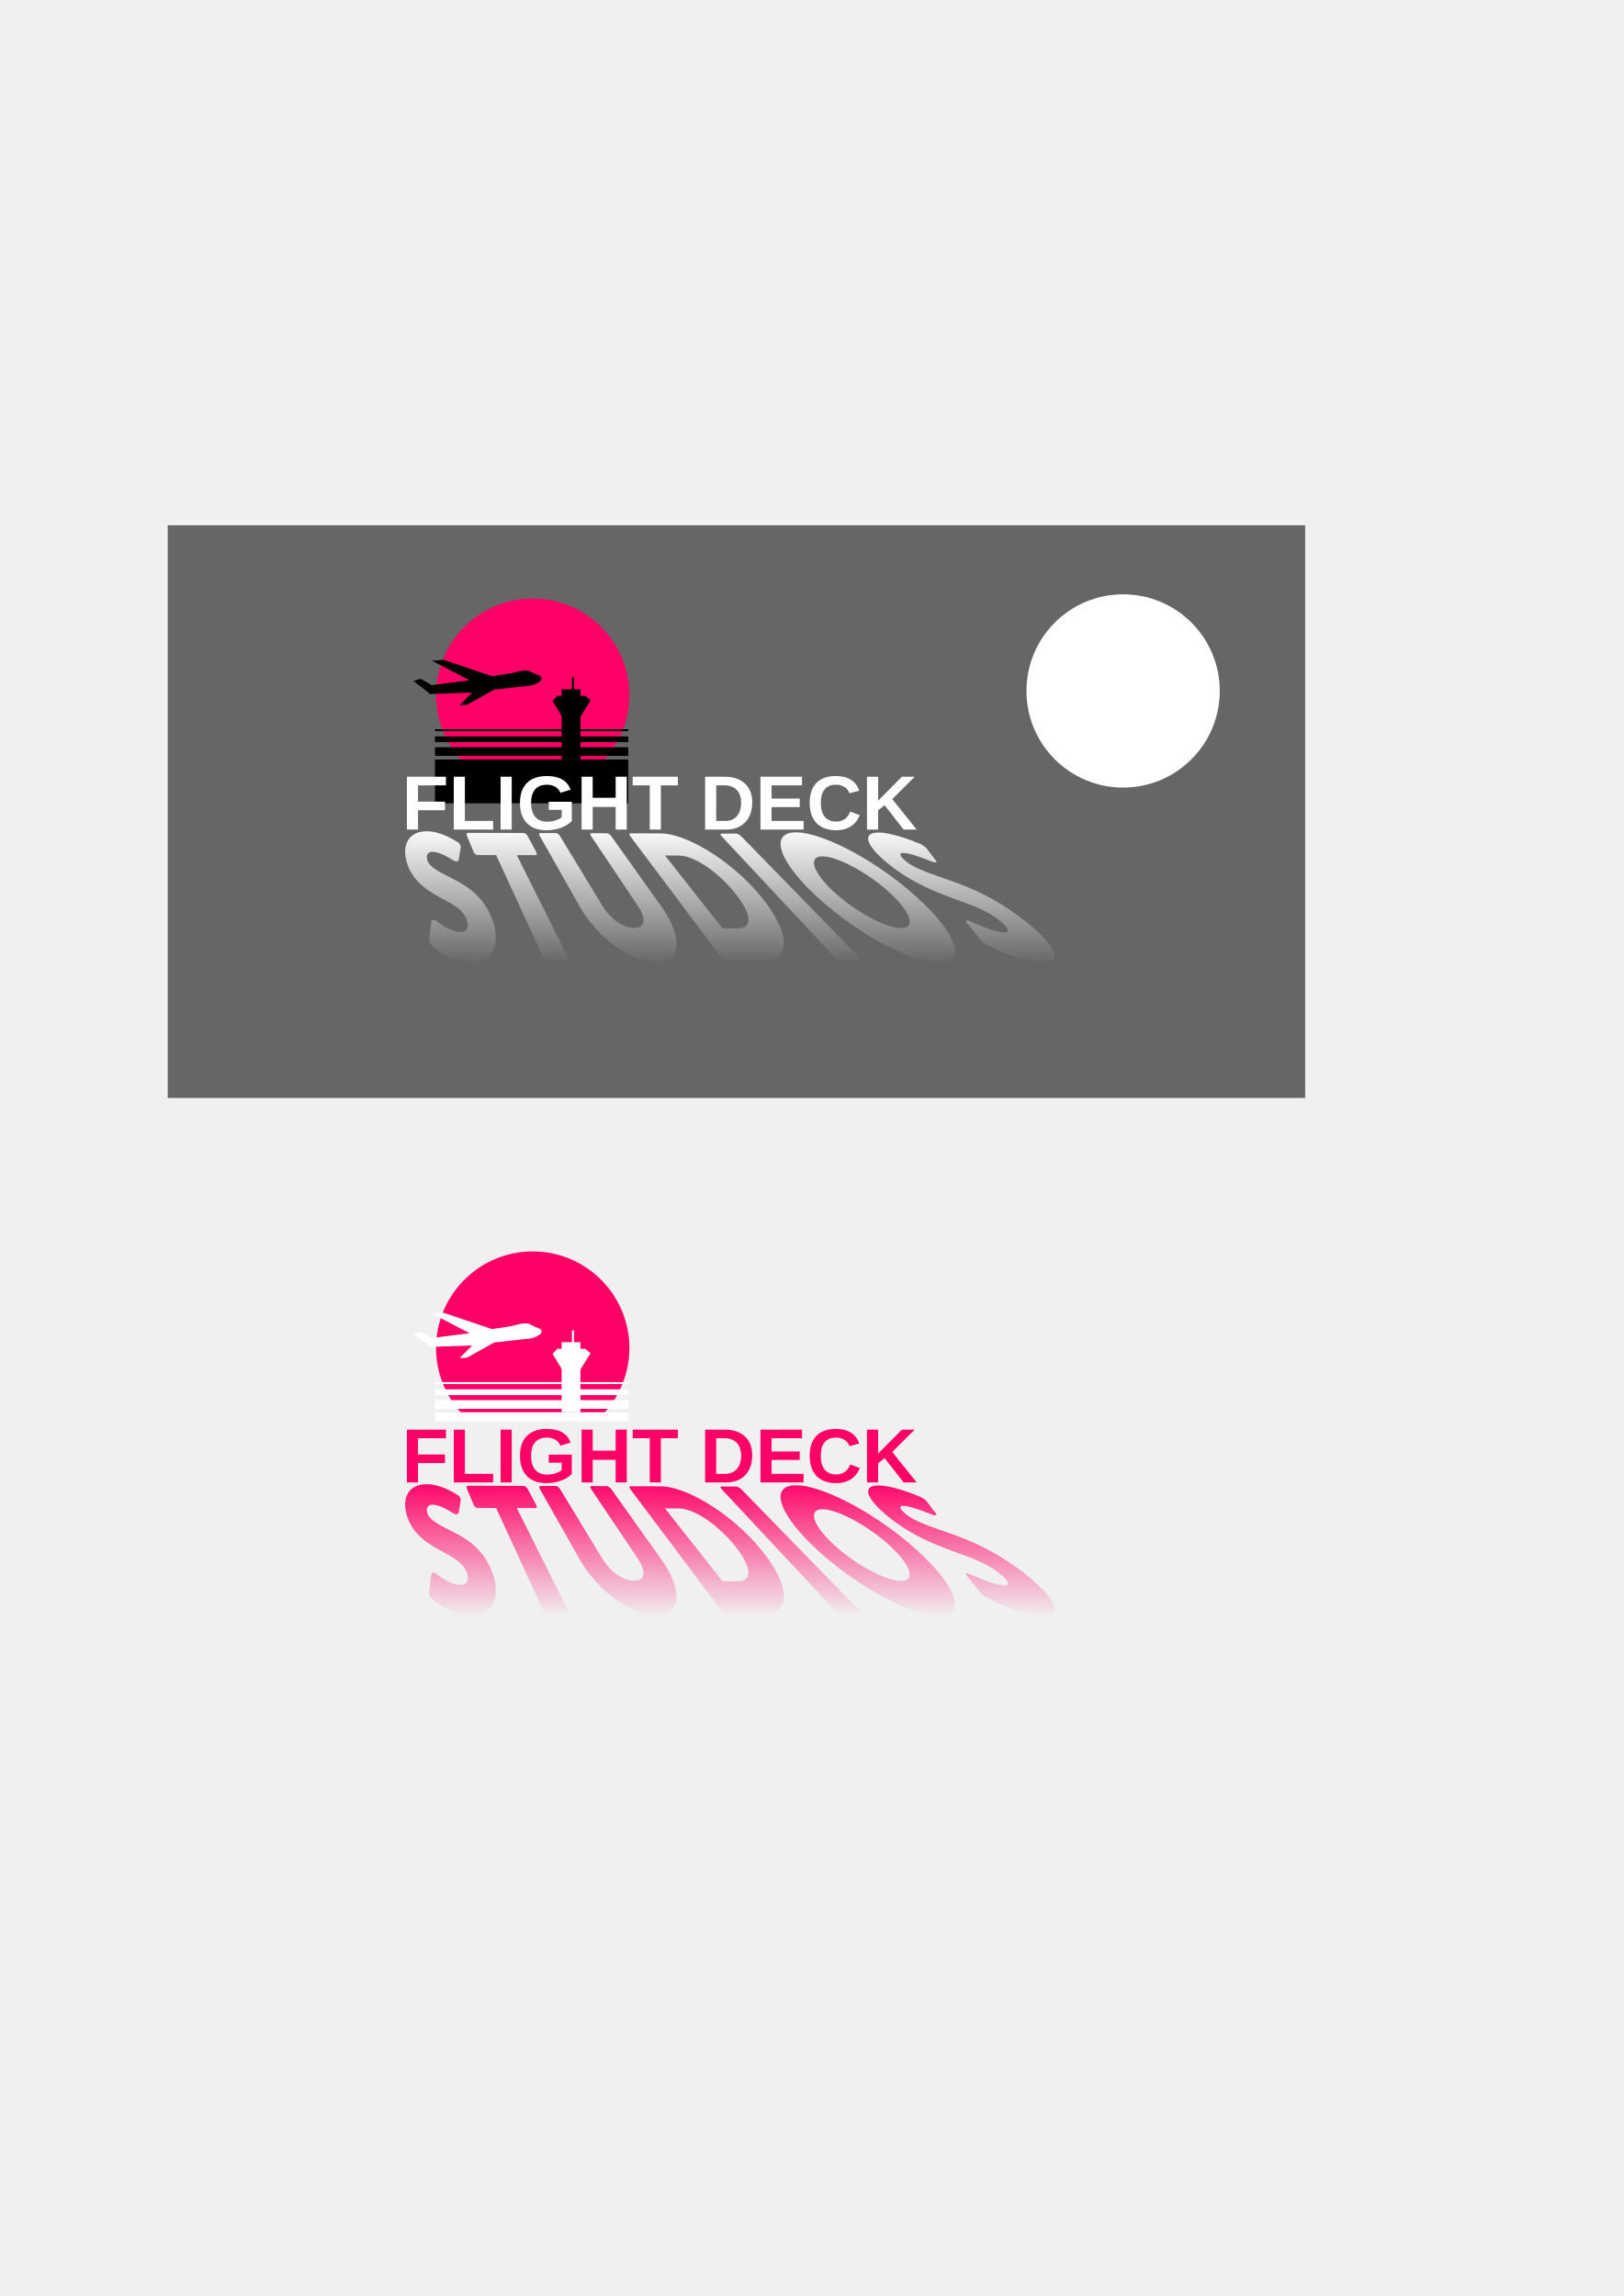
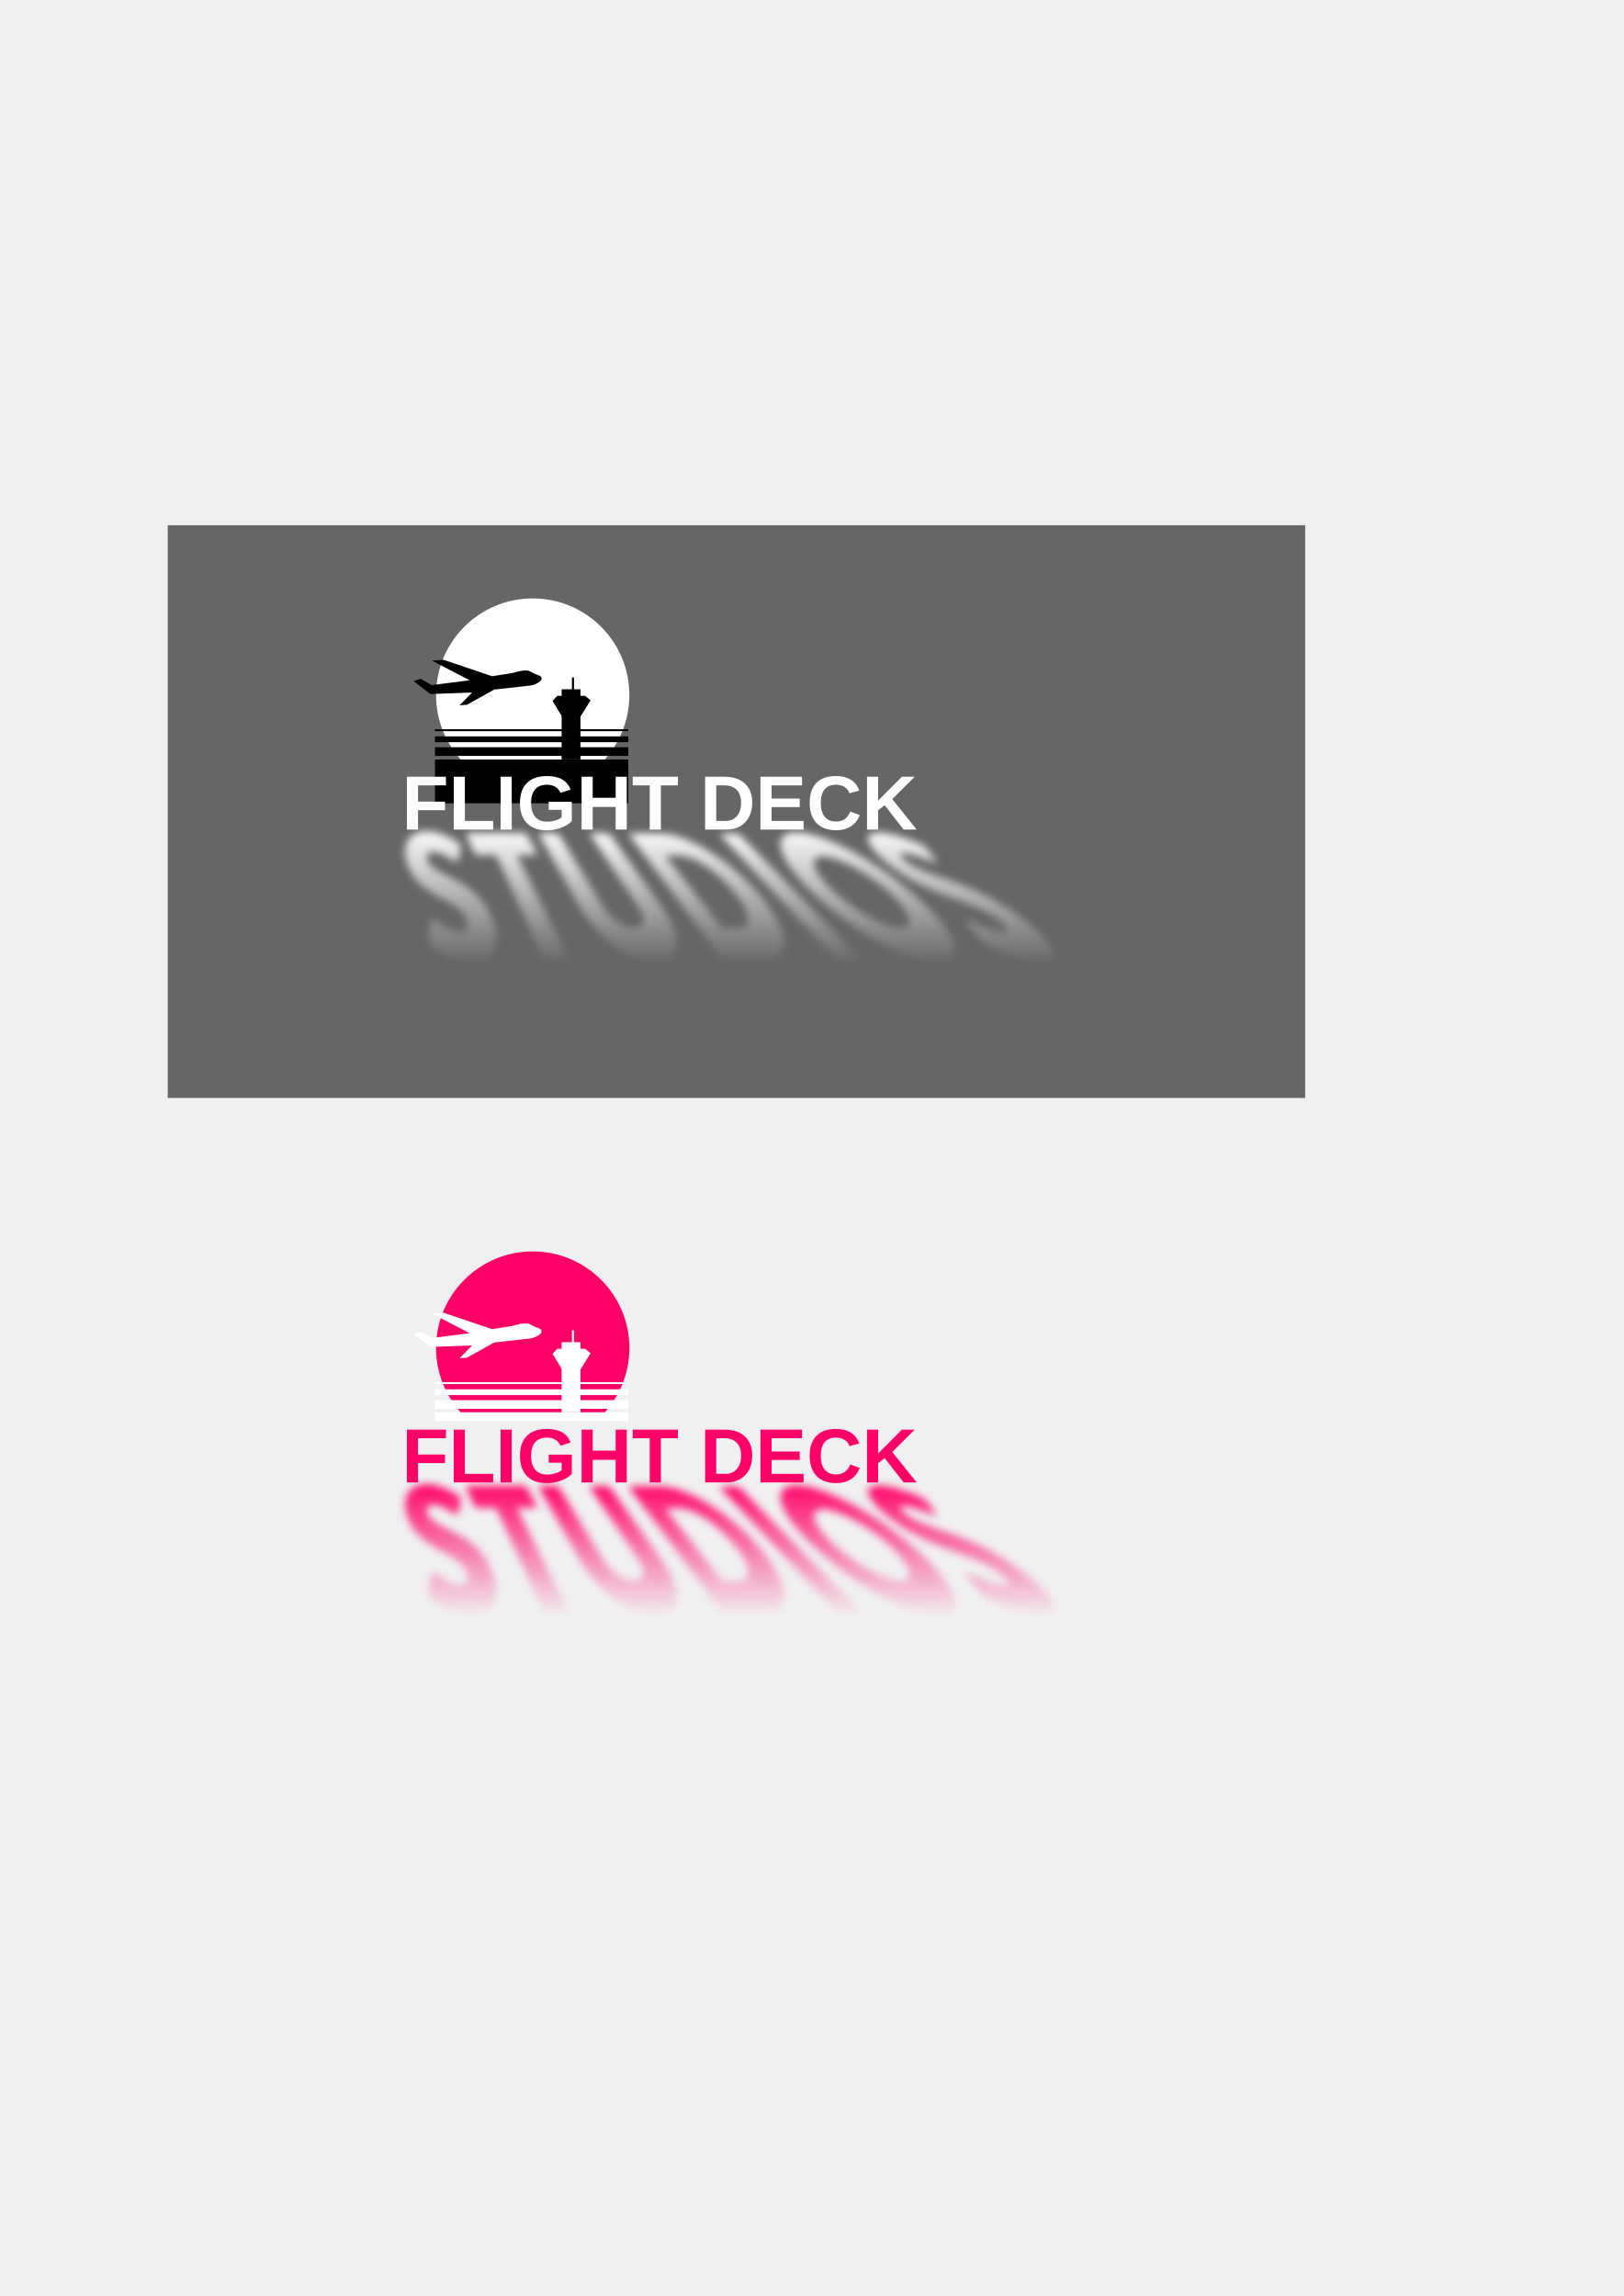
<svg xmlns="http://www.w3.org/2000/svg" xmlns:xlink="http://www.w3.org/1999/xlink" width="210mm" height="297mm" viewBox="0 0 210 297" version="1.1" id="svg1706">
  <defs id="defs1700">
    <linearGradient id="linearGradient2335">
      <stop id="stop2331" offset="0" style="stop-color:#ffffff;stop-opacity:1" />
      <stop id="stop2333" offset="1" style="stop-color:#ffffff;stop-opacity:0" />
    </linearGradient>
    <linearGradient gradientTransform="translate(-108.7437,-9.052534)" xlink:href="#linearGradient2335" id="linearGradient4804" x1="195.601" y1="115.992" x2="195.601" y2="133.765" gradientUnits="userSpaceOnUse" />
    <linearGradient id="linearGradient4802">
      <stop style="stop-color:#ff0066;stop-opacity:1;" offset="0" id="stop4798" />
      <stop style="stop-color:#ff0066;stop-opacity:0;" offset="1" id="stop4800" />
    </linearGradient>
    <linearGradient xlink:href="#linearGradient4802" id="linearGradient2315" gradientUnits="userSpaceOnUse" gradientTransform="translate(-108.7437,75.40464)" x1="195.601" y1="115.992" x2="195.601" y2="133.765" />
+     <filter style="color-interpolation-filters:sRGB" id="filter1138" x="-0.014" width="1.029" y="-0.071" height="1.143">
+       <feGaussianBlur stdDeviation="0.505" id="feGaussianBlur1140" />
+     </filter>
+     <filter style="color-interpolation-filters:sRGB" id="filter1150" x="-0.014" width="1.029" y="-0.071" height="1.143">
+       <feGaussianBlur stdDeviation="0.505" id="feGaussianBlur1152" />
+     </filter>
  </defs>
  <g id="layer1">
    <rect style="fill:#666666;fill-opacity:1;stroke:none;stroke-width:0.3;stroke-linecap:round;stroke-linejoin:round;stroke-miterlimit:4;stroke-dasharray:none;stroke-dashoffset:0;stroke-opacity:1" id="rect939" width="147.108" height="74.083" x="21.696" y="67.946" />
-     <path id="path1669-8" d="m 132.207,118.843 c -4.39,-3.317 -7.873,-4.444 -10.634,-5.404 -2.138,-0.741 -3.497,-1.298 -4.358,-1.989 -0.742,-0.596 -1.082,-1.12 -0.388,-1.118 0.876,0.002 2.843,0.775 3.654,1.105 0.66,0.25 0.728,0.084 0.549,-0.144 0,0 -1.19,-1.549 -1.19,-1.549 -0.116,-0.137 -0.546,-0.487 -0.919,-0.623 -1.038,-0.423 -3.609,-1.42 -5.259,-1.425 -2.445,-0.007 -1.375,1.892 1.037,3.893 3.13,2.596 6.345,3.833 9.464,4.946 2.178,0.777 3.709,1.447 5.07,2.51 1.165,0.91 1.462,1.573 0.7,1.573 -1.201,-7.9e-4 -3.351,-0.955 -4.484,-1.448 -0.408,-0.18 -0.706,-0.18 -0.447,0.155 0,0 1.743,2.158 1.743,2.158 0.297,0.358 0.657,0.609 1.083,0.832 1.237,0.65 4.583,2.217 7.187,2.217 2.942,0 0.801,-2.962 -2.806,-5.688 0,0 0,0 0,0 m -14.677,-3.704 c -5.139,-4.335 -11.383,-7.464 -14.567,-7.473 -3.188,-0.009 -2.584,3.11 1.779,7.453 4.974,4.951 12.661,9.412 16.687,9.412 4.021,0 1.958,-4.45 -3.899,-9.391 0,0 0,0 0,0 m -2.84,-0.004 c 2.99,2.611 3.923,4.917 1.833,4.915 -2.072,-0.002 -6.198,-2.312 -8.93,-4.926 -2.566,-2.456 -3.052,-4.358 -1.231,-4.353 1.837,0.004 5.519,1.912 8.328,4.365 0,0 0,0 0,0 m -18.814,-6.949 c -0.183,-0.188 -0.491,-0.356 -0.651,-0.356 0,0 -1.922,-0.005 -1.922,-0.005 -0.16,-5.3e-4 -0.148,0.167 0.027,0.355 0,0 14.492,15.5 14.492,15.5 0.273,0.292 0.702,0.557 0.904,0.557 0,0 2.414,1.2e-4 2.414,1.2e-4 0.201,1e-5 0.124,-0.264 -0.16,-0.556 0,0 -15.103,-15.493 -15.103,-15.493 0,0 0,0 0,0 m 1.762,6.876 c -3.781,-4.178 -9.09,-7.251 -12.19,-7.26 0,0 -3.924,-0.011 -3.924,-0.011 -0.161,-5.3e-4 -0.164,0.167 -0.023,0.355 0,0 11.644,15.53 11.644,15.53 0.22,0.293 0.581,0.558 0.783,0.558 0,0 4.931,2.4e-4 4.931,2.4e-4 3.895,2e-4 3.115,-4.382 -1.221,-9.174 0,0 0,0 0,0 m -2.966,-0.005 c 2.365,2.74 2.946,5.032 0.782,5.03 0,0 -2.013,-0.001 -2.013,-0.001 0,0 -7.438,-9.424 -7.438,-9.424 0,0 1.764,0.004 1.764,0.004 1.897,0.004 4.729,1.87 6.904,4.391 0,0 0,0 0,0 M 79.043,108.141 c -0.134,-0.188 -0.398,-0.357 -0.559,-0.357 0,0 -1.983,-0.006 -1.983,-0.006 -0.177,-5.3e-4 -0.193,0.167 -0.067,0.356 0,0 6.019,8.979 6.019,8.979 1.233,1.839 0.935,2.913 -0.449,2.912 -1.366,-0.001 -3.019,-1.077 -4.137,-2.918 0,0 -5.456,-8.985 -5.456,-8.985 -0.114,-0.188 -0.346,-0.357 -0.523,-0.358 0,0 -1.986,-0.006 -1.986,-0.006 -0.162,-5.3e-4 -0.211,0.168 -0.105,0.356 0,0 5.202,9.186 5.202,9.186 2.245,3.964 6.684,7.231 9.883,7.231 3.216,0 3.5,-3.261 0.686,-7.218 0,0 -6.524,-9.173 -6.524,-9.173 0,0 0,0 0,0 m -10.827,-0.03 c -0.102,-0.188 -0.323,-0.357 -0.5,-0.358 0,0 -7.186,-0.02 -7.186,-0.02 -0.178,-5.3e-4 -0.237,0.168 -0.158,0.356 0,0 0.891,2.13 0.891,2.13 0.085,0.203 0.297,0.386 0.483,0.387 0,0 2.421,0.006 2.421,0.006 0,0 6.007,13.063 6.007,13.063 0.135,0.294 0.441,0.56 0.645,0.56 0,0 2.445,1.3e-4 2.445,1.3e-4 0.204,1e-5 0.255,-0.266 0.108,-0.56 0,0 -6.531,-13.057 -6.531,-13.057 0,0 2.416,0.006 2.416,0.006 0.186,5.3e-4 0.222,-0.182 0.112,-0.385 0,0 -1.152,-2.128 -1.152,-2.128 0,0 0,0 0,0 m -4.604,10.667 c -1.347,-3.351 -3.842,-4.488 -5.756,-5.457 -1.484,-0.748 -2.346,-1.309 -2.571,-2.006 -0.194,-0.601 -0.044,-1.129 0.665,-1.127 0.894,0.002 2.173,0.781 2.689,1.114 0.438,0.252 0.666,0.084 0.698,-0.145 0,0 0.252,-1.561 0.252,-1.561 0.012,-0.138 -0.096,-0.491 -0.348,-0.628 -0.661,-0.426 -2.343,-1.431 -4.026,-1.436 -2.494,-0.007 -3.202,1.906 -2.636,3.923 0.736,2.619 2.852,3.868 4.987,4.992 1.491,0.785 2.423,1.461 2.807,2.536 0.329,0.92 0.003,1.591 -0.778,1.59 -1.23,-8e-4 -2.526,-0.965 -3.217,-1.464 -0.246,-0.182 -0.552,-0.182 -0.605,0.156 0,0 -0.267,2.182 -0.267,2.182 -0.037,0.362 0.095,0.616 0.318,0.842 0.65,0.657 2.589,2.244 5.259,2.244 3.016,0 3.636,-2.998 2.528,-5.754 0,0 0,0 0,0" style="font-style:normal;font-variant:normal;font-weight:900;font-stretch:normal;font-size:10.583px;line-height:1.25;font-family:Bogle;-inkscape-font-specification:'Bogle Heavy';letter-spacing:0px;word-spacing:0px;fill:url(#linearGradient4804);fill-opacity:1;stroke:none;stroke-width:0.266" />
-     <path style="fill:#ff0066;fill-opacity:1;stroke:none;stroke-width:1.05;stroke-linecap:round;stroke-linejoin:round;stroke-miterlimit:4;stroke-dasharray:none;stroke-opacity:1" d="m 68.9,77.422 a 12.504,12.504 0 0 0 -12.504,12.504 12.504,12.504 0 0 0 3.181,8.31 h 18.649 a 12.504,12.504 0 0 0 3.178,-8.31 12.504,12.504 0 0 0 -12.504,-12.504 z" id="path1738-9" />
+     <path id="path1669-8" d="m 132.207,118.843 c -4.39,-3.317 -7.873,-4.444 -10.634,-5.404 -2.138,-0.741 -3.497,-1.298 -4.358,-1.989 -0.742,-0.596 -1.082,-1.12 -0.388,-1.118 0.876,0.002 2.843,0.775 3.654,1.105 0.66,0.25 0.728,0.084 0.549,-0.144 0,0 -1.19,-1.549 -1.19,-1.549 -0.116,-0.137 -0.546,-0.487 -0.919,-0.623 -1.038,-0.423 -3.609,-1.42 -5.259,-1.425 -2.445,-0.007 -1.375,1.892 1.037,3.893 3.13,2.596 6.345,3.833 9.464,4.946 2.178,0.777 3.709,1.447 5.07,2.51 1.165,0.91 1.462,1.573 0.7,1.573 -1.201,-7.9e-4 -3.351,-0.955 -4.484,-1.448 -0.408,-0.18 -0.706,-0.18 -0.447,0.155 0,0 1.743,2.158 1.743,2.158 0.297,0.358 0.657,0.609 1.083,0.832 1.237,0.65 4.583,2.217 7.187,2.217 2.942,0 0.801,-2.962 -2.806,-5.688 0,0 0,0 0,0 m -14.677,-3.704 c -5.139,-4.335 -11.383,-7.464 -14.567,-7.473 -3.188,-0.009 -2.584,3.11 1.779,7.453 4.974,4.951 12.661,9.412 16.687,9.412 4.021,0 1.958,-4.45 -3.899,-9.391 0,0 0,0 0,0 m -2.84,-0.004 c 2.99,2.611 3.923,4.917 1.833,4.915 -2.072,-0.002 -6.198,-2.312 -8.93,-4.926 -2.566,-2.456 -3.052,-4.358 -1.231,-4.353 1.837,0.004 5.519,1.912 8.328,4.365 0,0 0,0 0,0 m -18.814,-6.949 c -0.183,-0.188 -0.491,-0.356 -0.651,-0.356 0,0 -1.922,-0.005 -1.922,-0.005 -0.16,-5.3e-4 -0.148,0.167 0.027,0.355 0,0 14.492,15.5 14.492,15.5 0.273,0.292 0.702,0.557 0.904,0.557 0,0 2.414,1.2e-4 2.414,1.2e-4 0.201,1e-5 0.124,-0.264 -0.16,-0.556 0,0 -15.103,-15.493 -15.103,-15.493 0,0 0,0 0,0 m 1.762,6.876 c -3.781,-4.178 -9.09,-7.251 -12.19,-7.26 0,0 -3.924,-0.011 -3.924,-0.011 -0.161,-5.3e-4 -0.164,0.167 -0.023,0.355 0,0 11.644,15.53 11.644,15.53 0.22,0.293 0.581,0.558 0.783,0.558 0,0 4.931,2.4e-4 4.931,2.4e-4 3.895,2e-4 3.115,-4.382 -1.221,-9.174 0,0 0,0 0,0 m -2.966,-0.005 c 2.365,2.74 2.946,5.032 0.782,5.03 0,0 -2.013,-0.001 -2.013,-0.001 0,0 -7.438,-9.424 -7.438,-9.424 0,0 1.764,0.004 1.764,0.004 1.897,0.004 4.729,1.87 6.904,4.391 0,0 0,0 0,0 M 79.043,108.141 c -0.134,-0.188 -0.398,-0.357 -0.559,-0.357 0,0 -1.983,-0.006 -1.983,-0.006 -0.177,-5.3e-4 -0.193,0.167 -0.067,0.356 0,0 6.019,8.979 6.019,8.979 1.233,1.839 0.935,2.913 -0.449,2.912 -1.366,-0.001 -3.019,-1.077 -4.137,-2.918 0,0 -5.456,-8.985 -5.456,-8.985 -0.114,-0.188 -0.346,-0.357 -0.523,-0.358 0,0 -1.986,-0.006 -1.986,-0.006 -0.162,-5.3e-4 -0.211,0.168 -0.105,0.356 0,0 5.202,9.186 5.202,9.186 2.245,3.964 6.684,7.231 9.883,7.231 3.216,0 3.5,-3.261 0.686,-7.218 0,0 -6.524,-9.173 -6.524,-9.173 0,0 0,0 0,0 m -10.827,-0.03 c -0.102,-0.188 -0.323,-0.357 -0.5,-0.358 0,0 -7.186,-0.02 -7.186,-0.02 -0.178,-5.3e-4 -0.237,0.168 -0.158,0.356 0,0 0.891,2.13 0.891,2.13 0.085,0.203 0.297,0.386 0.483,0.387 0,0 2.421,0.006 2.421,0.006 0,0 6.007,13.063 6.007,13.063 0.135,0.294 0.441,0.56 0.645,0.56 0,0 2.445,1.3e-4 2.445,1.3e-4 0.204,1e-5 0.255,-0.266 0.108,-0.56 0,0 -6.531,-13.057 -6.531,-13.057 0,0 2.416,0.006 2.416,0.006 0.186,5.3e-4 0.222,-0.182 0.112,-0.385 0,0 -1.152,-2.128 -1.152,-2.128 0,0 0,0 0,0 m -4.604,10.667 c -1.347,-3.351 -3.842,-4.488 -5.756,-5.457 -1.484,-0.748 -2.346,-1.309 -2.571,-2.006 -0.194,-0.601 -0.044,-1.129 0.665,-1.127 0.894,0.002 2.173,0.781 2.689,1.114 0.438,0.252 0.666,0.084 0.698,-0.145 0,0 0.252,-1.561 0.252,-1.561 0.012,-0.138 -0.096,-0.491 -0.348,-0.628 -0.661,-0.426 -2.343,-1.431 -4.026,-1.436 -2.494,-0.007 -3.202,1.906 -2.636,3.923 0.736,2.619 2.852,3.868 4.987,4.992 1.491,0.785 2.423,1.461 2.807,2.536 0.329,0.92 0.003,1.591 -0.778,1.59 -1.23,-8e-4 -2.526,-0.965 -3.217,-1.464 -0.246,-0.182 -0.552,-0.182 -0.605,0.156 0,0 -0.267,2.182 -0.267,2.182 -0.037,0.362 0.095,0.616 0.318,0.842 0.65,0.657 2.589,2.244 5.259,2.244 3.016,0 3.636,-2.998 2.528,-5.754 0,0 0,0 0,0" style="font-style:normal;font-variant:normal;font-weight:900;font-stretch:normal;font-size:10.583px;line-height:1.25;font-family:Bogle;-inkscape-font-specification:'Bogle Heavy';letter-spacing:0px;word-spacing:0px;fill:url(#linearGradient4804);fill-opacity:1;stroke:none;stroke-width:0.266;filter:url(#filter1150)" />
+     <circle style="fill:#ffffff;fill-opacity:1;stroke:none;stroke-width:0.3;stroke-linecap:round;stroke-linejoin:round;stroke-miterlimit:4;stroke-dasharray:none;stroke-dashoffset:0;stroke-opacity:1" id="path937" cx="68.896" cy="89.907" r="12.5" />
    <path style="fill:#000000;stroke:none;stroke-width:0.659px;stroke-linecap:butt;stroke-linejoin:miter;stroke-opacity:1" d="m 60.74,87.999 -4.883,-2.537 1.523,-0.104 6.261,2.113 2.617,-0.407 c 0,0 1.35,-0.435 2.017,-0.314 0.3,0.054 0.6,0.302 0.932,0.433 0.406,0.159 0.819,0.224 0.833,0.562 0.024,0.614 -1.376,0.926 -1.376,0.926 l -4.74,0.528 -3.537,1.969 -0.953,0.068 1.625,-1.652 -5.412,0.192 -2.158,-1.681 0.92,-0.288 1.415,0.816 z" id="path858" />
    <rect style="fill:#000000;fill-opacity:1;stroke:none;stroke-width:0.501;stroke-linecap:round;stroke-linejoin:round;stroke-miterlimit:4;stroke-dasharray:none;stroke-opacity:1" id="rect862" width="25" height="1.125" x="56.256" y="96.658" />
    <rect style="fill:#000000;fill-opacity:1;stroke:none;stroke-width:0.529;stroke-linecap:round;stroke-linejoin:round;stroke-miterlimit:4;stroke-dasharray:none;stroke-opacity:1" id="rect864" width="25" height="0.75" x="56.256" y="95.256" />
    <rect style="fill:#000000;fill-opacity:1;stroke:none;stroke-width:0.464;stroke-linecap:round;stroke-linejoin:round;stroke-miterlimit:4;stroke-dasharray:none;stroke-opacity:1" id="rect866" width="25" height="0.25" x="56.256" y="94.329" />
    <rect y="98.246" x="56.256" height="5.661" width="25" id="rect941" style="fill:#000000;fill-opacity:1;stroke:none;stroke-width:1.123;stroke-linecap:round;stroke-linejoin:round;stroke-miterlimit:4;stroke-dasharray:none;stroke-opacity:1" />
    <text xml:space="preserve" style="font-style:normal;font-variant:normal;font-weight:normal;font-stretch:normal;font-size:9.918px;line-height:1.25;font-family:Arial;-inkscape-font-specification:Arial;letter-spacing:0px;word-spacing:0px;fill:#ffffff;fill-opacity:1;stroke:none;stroke-width:0.248" x="51.971" y="107.303" id="text877">
      <tspan id="tspan875" x="51.971" y="107.303" style="font-style:normal;font-variant:normal;font-weight:bold;font-stretch:normal;font-family:Arial;-inkscape-font-specification:'Arial Bold';fill:#ffffff;fill-opacity:1;stroke-width:0.248">FLIGHT DECK</tspan>
    </text>
    <rect style="fill:#000000;fill-opacity:1;stroke:none;stroke-width:0.472;stroke-linecap:round;stroke-linejoin:round;stroke-miterlimit:4;stroke-dasharray:none;stroke-opacity:1" id="rect966" width="2.432" height="9.075" x="72.638" y="89.161" />
    <path style="fill:#000000;fill-opacity:1;stroke:none;stroke-width:0.25px;stroke-linecap:butt;stroke-linejoin:miter;stroke-opacity:1" d="m 72.077,90.009 h 3.601 l 0.702,0.583 -1.45,2.331 h -2.105 l -1.356,-2.248 z" id="path968" />
    <rect style="fill:#000000;fill-opacity:1;stroke:none;stroke-width:0.485;stroke-linecap:round;stroke-linejoin:round;stroke-miterlimit:4;stroke-dasharray:none;stroke-opacity:1" id="rect970" width="0.265" height="1.744" x="73.973" y="87.632" />
-     <circle style="fill:#ffffff;fill-opacity:1;stroke:none;stroke-width:0.3;stroke-linecap:round;stroke-linejoin:round;stroke-miterlimit:4;stroke-dasharray:none;stroke-dashoffset:0;stroke-opacity:1" id="path937" cx="145.256" cy="89.378" r="12.5" />
-     <path style="font-style:normal;font-variant:normal;font-weight:900;font-stretch:normal;font-size:10.583px;line-height:1.25;font-family:Bogle;-inkscape-font-specification:'Bogle Heavy';letter-spacing:0px;word-spacing:0px;fill:url(#linearGradient2315);fill-opacity:1;stroke:none;stroke-width:0.266" d="m 132.207,203.3 c -4.39,-3.317 -7.873,-4.444 -10.634,-5.404 -2.138,-0.741 -3.497,-1.298 -4.358,-1.989 -0.742,-0.596 -1.082,-1.12 -0.388,-1.118 0.876,0.002 2.843,0.775 3.654,1.105 0.66,0.25 0.728,0.084 0.549,-0.144 0,0 -1.19,-1.549 -1.19,-1.549 -0.116,-0.137 -0.546,-0.487 -0.919,-0.623 -1.038,-0.423 -3.609,-1.42 -5.259,-1.425 -2.445,-0.007 -1.375,1.892 1.037,3.893 3.13,2.596 6.345,3.833 9.464,4.946 2.178,0.777 3.709,1.447 5.07,2.51 1.165,0.91 1.462,1.573 0.7,1.573 -1.201,-7.9e-4 -3.351,-0.955 -4.484,-1.448 -0.408,-0.18 -0.706,-0.18 -0.447,0.155 0,0 1.743,2.158 1.743,2.158 0.297,0.358 0.657,0.609 1.083,0.832 1.237,0.65 4.583,2.217 7.187,2.217 2.942,0 0.801,-2.962 -2.806,-5.688 0,0 0,0 0,0 m -14.677,-3.704 c -5.139,-4.335 -11.383,-7.464 -14.567,-7.473 -3.188,-0.009 -2.584,3.11 1.779,7.453 4.974,4.951 12.661,9.412 16.687,9.412 4.021,0 1.958,-4.45 -3.899,-9.391 0,0 0,0 0,0 m -2.84,-0.004 c 2.99,2.611 3.923,4.917 1.833,4.915 -2.072,-0.002 -6.198,-2.312 -8.93,-4.926 -2.566,-2.456 -3.052,-4.358 -1.231,-4.353 1.837,0.004 5.519,1.912 8.328,4.365 0,0 0,0 0,0 m -18.814,-6.949 c -0.183,-0.188 -0.491,-0.356 -0.651,-0.356 0,0 -1.922,-0.005 -1.922,-0.005 -0.16,-5.3e-4 -0.148,0.167 0.027,0.355 0,0 14.492,15.5 14.492,15.5 0.273,0.292 0.702,0.557 0.904,0.557 0,0 2.414,1.2e-4 2.414,1.2e-4 0.201,1e-5 0.124,-0.264 -0.16,-0.556 0,0 -15.103,-15.493 -15.103,-15.493 0,0 0,0 0,0 m 1.762,6.876 c -3.781,-4.178 -9.09,-7.251 -12.19,-7.26 0,0 -3.924,-0.011 -3.924,-0.011 -0.161,-5.3e-4 -0.164,0.167 -0.023,0.355 0,0 11.644,15.53 11.644,15.53 0.22,0.293 0.581,0.558 0.783,0.558 0,0 4.931,2.4e-4 4.931,2.4e-4 3.895,2e-4 3.115,-4.382 -1.221,-9.174 0,0 0,0 0,0 m -2.966,-0.005 c 2.365,2.74 2.946,5.032 0.782,5.03 0,0 -2.013,-10e-4 -2.013,-10e-4 0,0 -7.438,-9.424 -7.438,-9.424 0,0 1.764,0.004 1.764,0.004 1.897,0.004 4.729,1.87 6.904,4.391 0,0 0,0 0,0 M 79.043,192.598 c -0.134,-0.188 -0.398,-0.357 -0.559,-0.357 0,0 -1.983,-0.006 -1.983,-0.006 -0.177,-5.3e-4 -0.193,0.167 -0.067,0.356 0,0 6.019,8.979 6.019,8.979 1.233,1.839 0.935,2.913 -0.449,2.912 -1.366,-10e-4 -3.019,-1.077 -4.137,-2.918 0,0 -5.456,-8.985 -5.456,-8.985 -0.114,-0.188 -0.346,-0.357 -0.523,-0.358 0,0 -1.986,-0.006 -1.986,-0.006 -0.162,-5.3e-4 -0.211,0.168 -0.105,0.356 0,0 5.202,9.186 5.202,9.186 2.245,3.964 6.684,7.231 9.883,7.231 3.216,0 3.5,-3.261 0.686,-7.218 0,0 -6.524,-9.173 -6.524,-9.173 0,0 0,0 0,0 M 68.216,192.567 c -0.102,-0.188 -0.323,-0.357 -0.5,-0.358 0,0 -7.186,-0.02 -7.186,-0.02 -0.178,-5.3e-4 -0.237,0.168 -0.158,0.356 0,0 0.891,2.13 0.891,2.13 0.085,0.203 0.297,0.386 0.483,0.387 0,0 2.421,0.006 2.421,0.006 0,0 6.007,13.063 6.007,13.063 0.135,0.294 0.441,0.56 0.645,0.56 0,0 2.445,1.3e-4 2.445,1.3e-4 0.204,1e-5 0.255,-0.266 0.108,-0.56 0,0 -6.531,-13.057 -6.531,-13.057 0,0 2.416,0.006 2.416,0.006 0.186,5.3e-4 0.222,-0.182 0.112,-0.385 0,0 -1.152,-2.128 -1.152,-2.128 0,0 0,0 0,0 m -4.604,10.667 c -1.347,-3.351 -3.842,-4.488 -5.756,-5.457 -1.484,-0.748 -2.346,-1.309 -2.571,-2.006 -0.194,-0.601 -0.044,-1.129 0.665,-1.127 0.894,0.002 2.173,0.781 2.689,1.114 0.438,0.252 0.666,0.084 0.698,-0.145 0,0 0.252,-1.561 0.252,-1.561 0.012,-0.138 -0.096,-0.491 -0.348,-0.628 -0.661,-0.426 -2.343,-1.431 -4.026,-1.436 -2.494,-0.007 -3.202,1.906 -2.636,3.923 0.736,2.619 2.852,3.868 4.987,4.992 1.491,0.785 2.423,1.461 2.807,2.536 0.329,0.92 0.003,1.591 -0.778,1.59 -1.23,-8e-4 -2.526,-0.965 -3.217,-1.464 -0.246,-0.182 -0.552,-0.182 -0.605,0.156 0,0 -0.267,2.182 -0.267,2.182 -0.037,0.362 0.095,0.616 0.318,0.842 0.65,0.657 2.589,2.244 5.259,2.244 3.016,0 3.636,-2.998 2.528,-5.754 0,0 0,0 0,0" id="path2291" />
+     <path style="font-style:normal;font-variant:normal;font-weight:900;font-stretch:normal;font-size:10.583px;line-height:1.25;font-family:Bogle;-inkscape-font-specification:'Bogle Heavy';letter-spacing:0px;word-spacing:0px;fill:url(#linearGradient2315);fill-opacity:1;stroke:none;stroke-width:0.266;filter:url(#filter1138)" d="m 132.207,203.3 c -4.39,-3.317 -7.873,-4.444 -10.634,-5.404 -2.138,-0.741 -3.497,-1.298 -4.358,-1.989 -0.742,-0.596 -1.082,-1.12 -0.388,-1.118 0.876,0.002 2.843,0.775 3.654,1.105 0.66,0.25 0.728,0.084 0.549,-0.144 0,0 -1.19,-1.549 -1.19,-1.549 -0.116,-0.137 -0.546,-0.487 -0.919,-0.623 -1.038,-0.423 -3.609,-1.42 -5.259,-1.425 -2.445,-0.007 -1.375,1.892 1.037,3.893 3.13,2.596 6.345,3.833 9.464,4.946 2.178,0.777 3.709,1.447 5.07,2.51 1.165,0.91 1.462,1.573 0.7,1.573 -1.201,-7.9e-4 -3.351,-0.955 -4.484,-1.448 -0.408,-0.18 -0.706,-0.18 -0.447,0.155 0,0 1.743,2.158 1.743,2.158 0.297,0.358 0.657,0.609 1.083,0.832 1.237,0.65 4.583,2.217 7.187,2.217 2.942,0 0.801,-2.962 -2.806,-5.688 0,0 0,0 0,0 m -14.677,-3.704 c -5.139,-4.335 -11.383,-7.464 -14.567,-7.473 -3.188,-0.009 -2.584,3.11 1.779,7.453 4.974,4.951 12.661,9.412 16.687,9.412 4.021,0 1.958,-4.45 -3.899,-9.391 0,0 0,0 0,0 m -2.84,-0.004 c 2.99,2.611 3.923,4.917 1.833,4.915 -2.072,-0.002 -6.198,-2.312 -8.93,-4.926 -2.566,-2.456 -3.052,-4.358 -1.231,-4.353 1.837,0.004 5.519,1.912 8.328,4.365 0,0 0,0 0,0 m -18.814,-6.949 c -0.183,-0.188 -0.491,-0.356 -0.651,-0.356 0,0 -1.922,-0.005 -1.922,-0.005 -0.16,-5.3e-4 -0.148,0.167 0.027,0.355 0,0 14.492,15.5 14.492,15.5 0.273,0.292 0.702,0.557 0.904,0.557 0,0 2.414,1.2e-4 2.414,1.2e-4 0.201,1e-5 0.124,-0.264 -0.16,-0.556 0,0 -15.103,-15.493 -15.103,-15.493 0,0 0,0 0,0 m 1.762,6.876 c -3.781,-4.178 -9.09,-7.251 -12.19,-7.26 0,0 -3.924,-0.011 -3.924,-0.011 -0.161,-5.3e-4 -0.164,0.167 -0.023,0.355 0,0 11.644,15.53 11.644,15.53 0.22,0.293 0.581,0.558 0.783,0.558 0,0 4.931,2.4e-4 4.931,2.4e-4 3.895,2e-4 3.115,-4.382 -1.221,-9.174 0,0 0,0 0,0 m -2.966,-0.005 c 2.365,2.74 2.946,5.032 0.782,5.03 0,0 -2.013,-10e-4 -2.013,-10e-4 0,0 -7.438,-9.424 -7.438,-9.424 0,0 1.764,0.004 1.764,0.004 1.897,0.004 4.729,1.87 6.904,4.391 0,0 0,0 0,0 M 79.043,192.598 c -0.134,-0.188 -0.398,-0.357 -0.559,-0.357 0,0 -1.983,-0.006 -1.983,-0.006 -0.177,-5.3e-4 -0.193,0.167 -0.067,0.356 0,0 6.019,8.979 6.019,8.979 1.233,1.839 0.935,2.913 -0.449,2.912 -1.366,-10e-4 -3.019,-1.077 -4.137,-2.918 0,0 -5.456,-8.985 -5.456,-8.985 -0.114,-0.188 -0.346,-0.357 -0.523,-0.358 0,0 -1.986,-0.006 -1.986,-0.006 -0.162,-5.3e-4 -0.211,0.168 -0.105,0.356 0,0 5.202,9.186 5.202,9.186 2.245,3.964 6.684,7.231 9.883,7.231 3.216,0 3.5,-3.261 0.686,-7.218 0,0 -6.524,-9.173 -6.524,-9.173 0,0 0,0 0,0 M 68.216,192.567 c -0.102,-0.188 -0.323,-0.357 -0.5,-0.358 0,0 -7.186,-0.02 -7.186,-0.02 -0.178,-5.3e-4 -0.237,0.168 -0.158,0.356 0,0 0.891,2.13 0.891,2.13 0.085,0.203 0.297,0.386 0.483,0.387 0,0 2.421,0.006 2.421,0.006 0,0 6.007,13.063 6.007,13.063 0.135,0.294 0.441,0.56 0.645,0.56 0,0 2.445,1.3e-4 2.445,1.3e-4 0.204,1e-5 0.255,-0.266 0.108,-0.56 0,0 -6.531,-13.057 -6.531,-13.057 0,0 2.416,0.006 2.416,0.006 0.186,5.3e-4 0.222,-0.182 0.112,-0.385 0,0 -1.152,-2.128 -1.152,-2.128 0,0 0,0 0,0 m -4.604,10.667 c -1.347,-3.351 -3.842,-4.488 -5.756,-5.457 -1.484,-0.748 -2.346,-1.309 -2.571,-2.006 -0.194,-0.601 -0.044,-1.129 0.665,-1.127 0.894,0.002 2.173,0.781 2.689,1.114 0.438,0.252 0.666,0.084 0.698,-0.145 0,0 0.252,-1.561 0.252,-1.561 0.012,-0.138 -0.096,-0.491 -0.348,-0.628 -0.661,-0.426 -2.343,-1.431 -4.026,-1.436 -2.494,-0.007 -3.202,1.906 -2.636,3.923 0.736,2.619 2.852,3.868 4.987,4.992 1.491,0.785 2.423,1.461 2.807,2.536 0.329,0.92 0.003,1.591 -0.778,1.59 -1.23,-8e-4 -2.526,-0.965 -3.217,-1.464 -0.246,-0.182 -0.552,-0.182 -0.605,0.156 0,0 -0.267,2.182 -0.267,2.182 -0.037,0.362 0.095,0.616 0.318,0.842 0.65,0.657 2.589,2.244 5.259,2.244 3.016,0 3.636,-2.998 2.528,-5.754 0,0 0,0 0,0" id="path2291" />
    <path id="path2293" d="m 68.9,161.879 a 12.504,12.504 0 0 0 -12.504,12.504 12.504,12.504 0 0 0 3.181,8.31 h 18.649 a 12.504,12.504 0 0 0 3.178,-8.31 12.504,12.504 0 0 0 -12.504,-12.504 z" style="fill:#ff0066;fill-opacity:1;stroke:none;stroke-width:1.05;stroke-linecap:round;stroke-linejoin:round;stroke-miterlimit:4;stroke-dasharray:none;stroke-opacity:1" />
    <path id="path2295" d="m 60.74,172.456 -4.883,-2.537 1.523,-0.104 6.261,2.113 2.617,-0.407 c 0,0 1.35,-0.435 2.017,-0.314 0.3,0.054 0.6,0.302 0.932,0.433 0.406,0.159 0.819,0.224 0.833,0.562 0.024,0.614 -1.376,0.926 -1.376,0.926 l -4.74,0.528 -3.537,1.969 -0.953,0.068 1.625,-1.652 -5.412,0.192 -2.158,-1.681 0.92,-0.288 1.415,0.816 z" style="fill:#ffffff;stroke:none;stroke-width:0.659px;stroke-linecap:butt;stroke-linejoin:miter;stroke-opacity:1" />
    <rect y="181.115" x="56.256" height="1.125" width="25" id="rect2297" style="fill:#ffffff;fill-opacity:1;stroke:none;stroke-width:0.501;stroke-linecap:round;stroke-linejoin:round;stroke-miterlimit:4;stroke-dasharray:none;stroke-opacity:1" />
    <rect y="179.713" x="56.256" height="0.75" width="25" id="rect2299" style="fill:#ffffff;fill-opacity:1;stroke:none;stroke-width:0.529;stroke-linecap:round;stroke-linejoin:round;stroke-miterlimit:4;stroke-dasharray:none;stroke-opacity:1" />
    <rect y="178.786" x="56.256" height="0.25" width="25" id="rect2301" style="fill:#ffffff;fill-opacity:1;stroke:none;stroke-width:0.464;stroke-linecap:round;stroke-linejoin:round;stroke-miterlimit:4;stroke-dasharray:none;stroke-opacity:1" />
    <text id="text2305" y="191.761" x="51.971" style="font-style:normal;font-variant:normal;font-weight:normal;font-stretch:normal;font-size:9.918px;line-height:1.25;font-family:Arial;-inkscape-font-specification:Arial;letter-spacing:0px;word-spacing:0px;fill:#ff0066;fill-opacity:1;stroke:none;stroke-width:0.248" xml:space="preserve">
      <tspan style="font-style:normal;font-variant:normal;font-weight:bold;font-stretch:normal;font-family:Arial;-inkscape-font-specification:'Arial Bold';fill:#ff0066;fill-opacity:1;stroke-width:0.248" y="191.761" x="51.971" id="tspan2303">FLIGHT DECK</tspan>
    </text>
    <rect y="173.618" x="72.638" height="9.075" width="2.432" id="rect2307" style="fill:#ffffff;fill-opacity:1;stroke:none;stroke-width:0.472;stroke-linecap:round;stroke-linejoin:round;stroke-miterlimit:4;stroke-dasharray:none;stroke-opacity:1" />
    <path id="path2309" d="m 72.077,174.466 h 3.601 l 0.702,0.583 -1.45,2.331 h -2.105 l -1.356,-2.248 z" style="fill:#ffffff;fill-opacity:1;stroke:none;stroke-width:0.25px;stroke-linecap:butt;stroke-linejoin:miter;stroke-opacity:1" />
    <rect y="172.089" x="73.973" height="1.744" width="0.265" id="rect2311" style="fill:#ffffff;fill-opacity:1;stroke:none;stroke-width:0.485;stroke-linecap:round;stroke-linejoin:round;stroke-miterlimit:4;stroke-dasharray:none;stroke-opacity:1" />
    <rect style="fill:#ffffff;fill-opacity:1;stroke:none;stroke-width:0.501;stroke-linecap:round;stroke-linejoin:round;stroke-miterlimit:4;stroke-dasharray:none;stroke-opacity:1" id="rect2313" width="25" height="1.125" x="56.256" y="182.703" />
  </g>
</svg>
